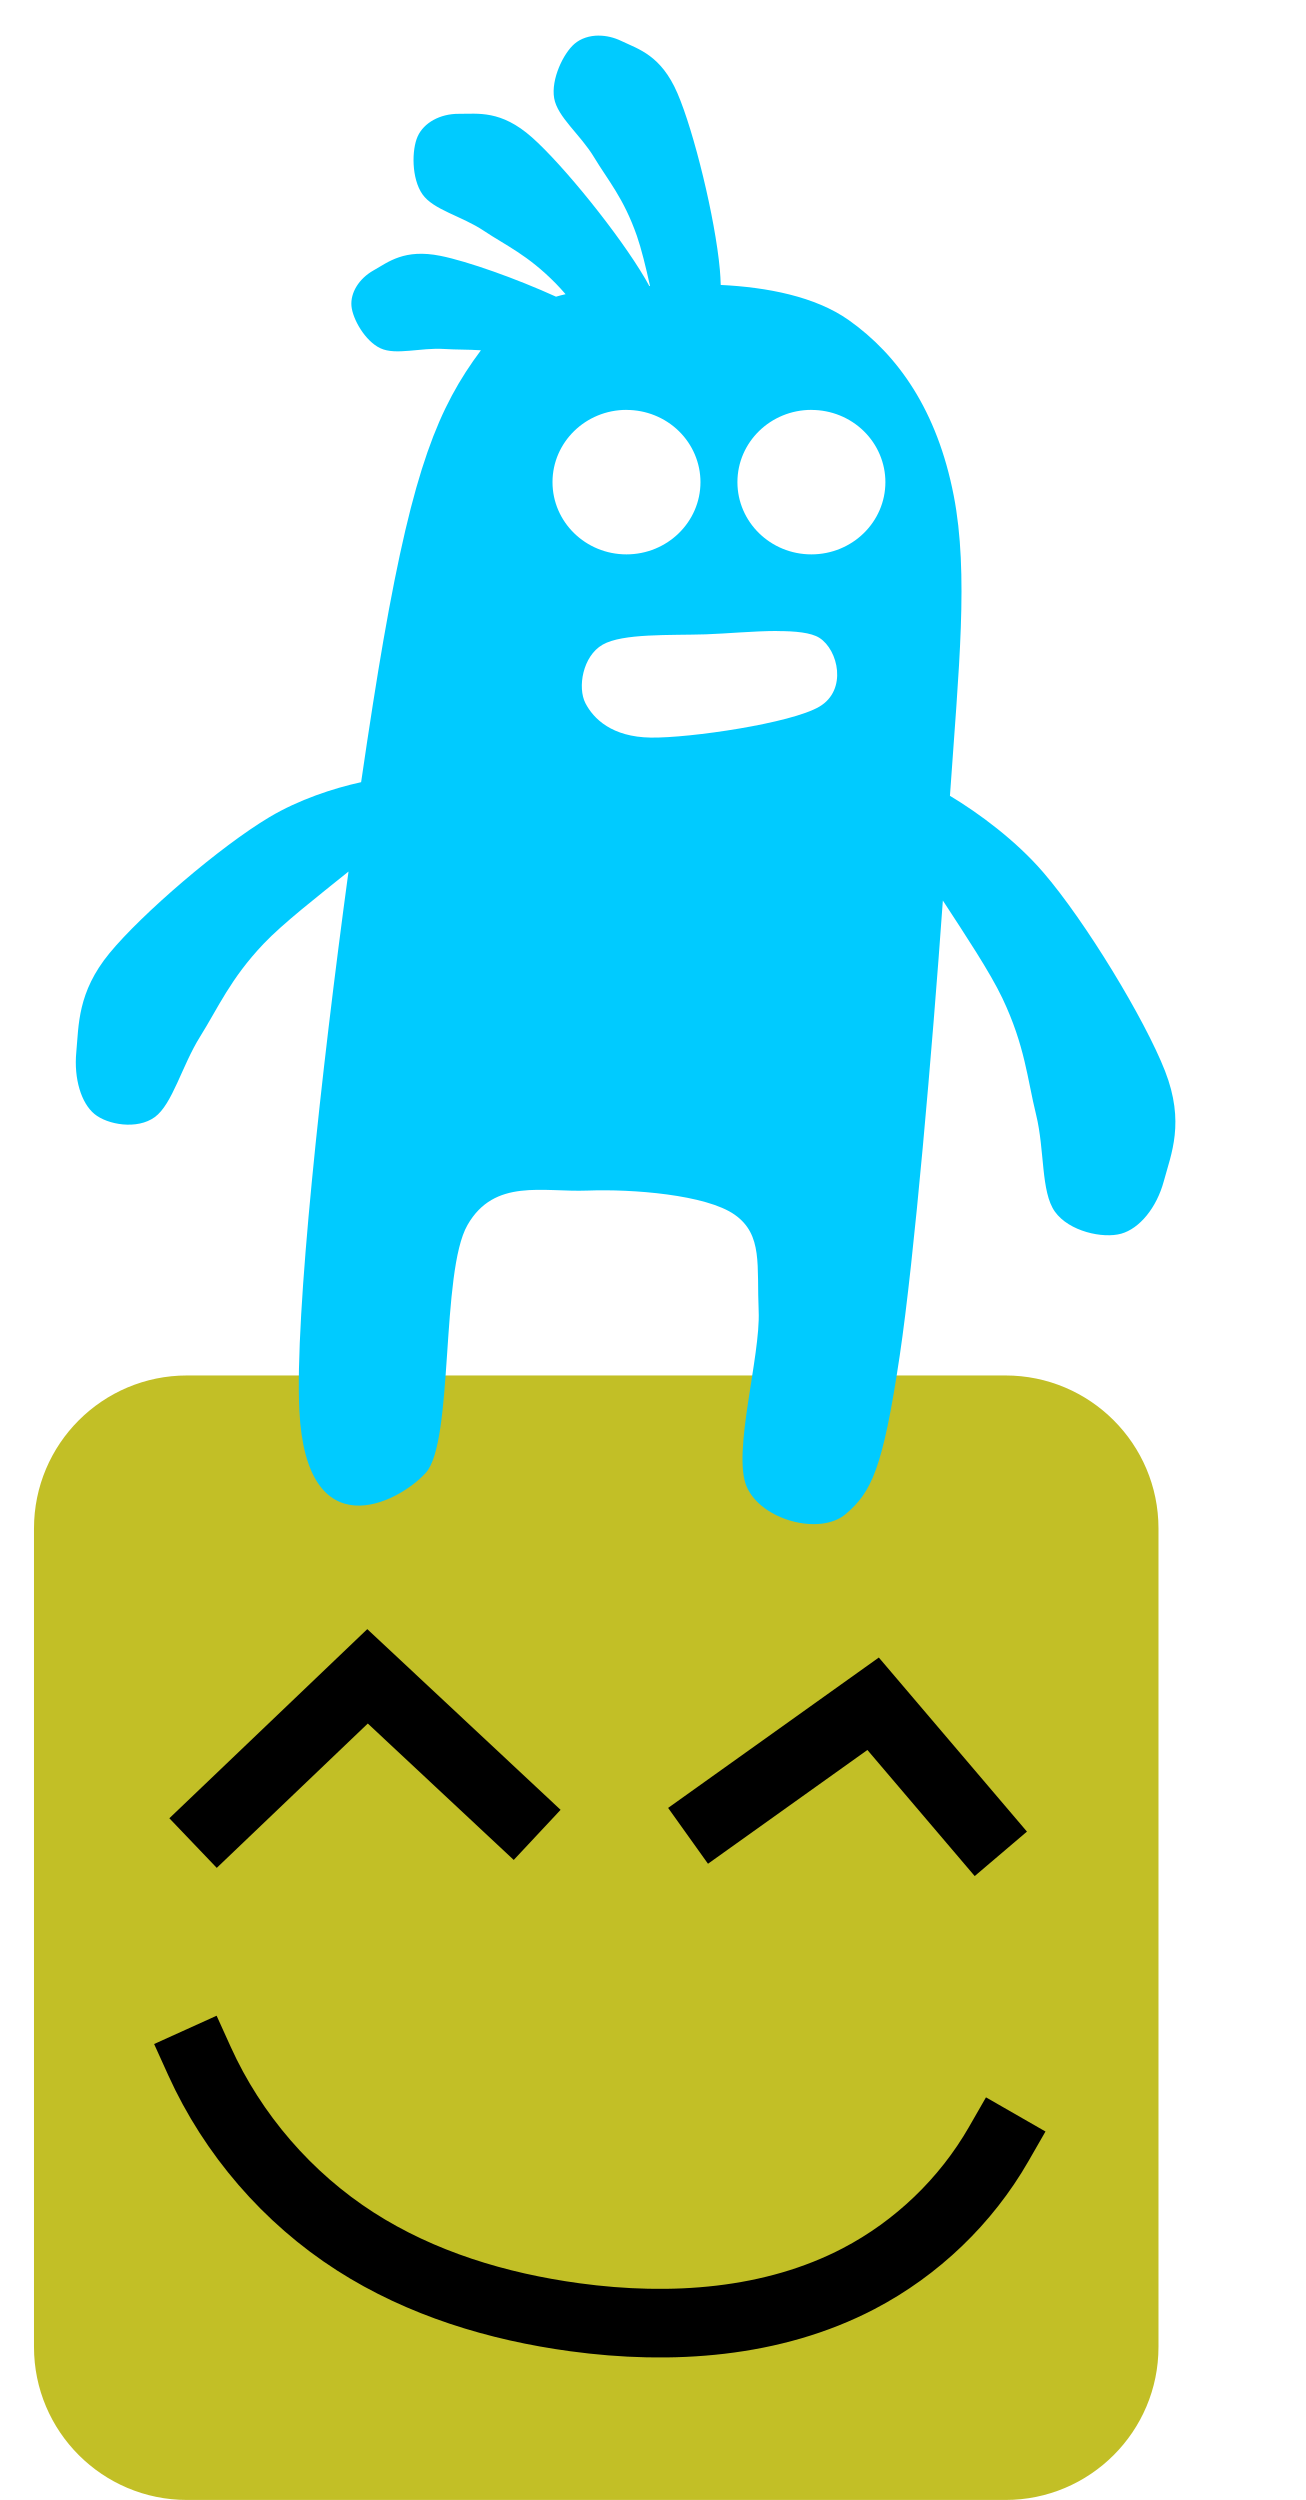
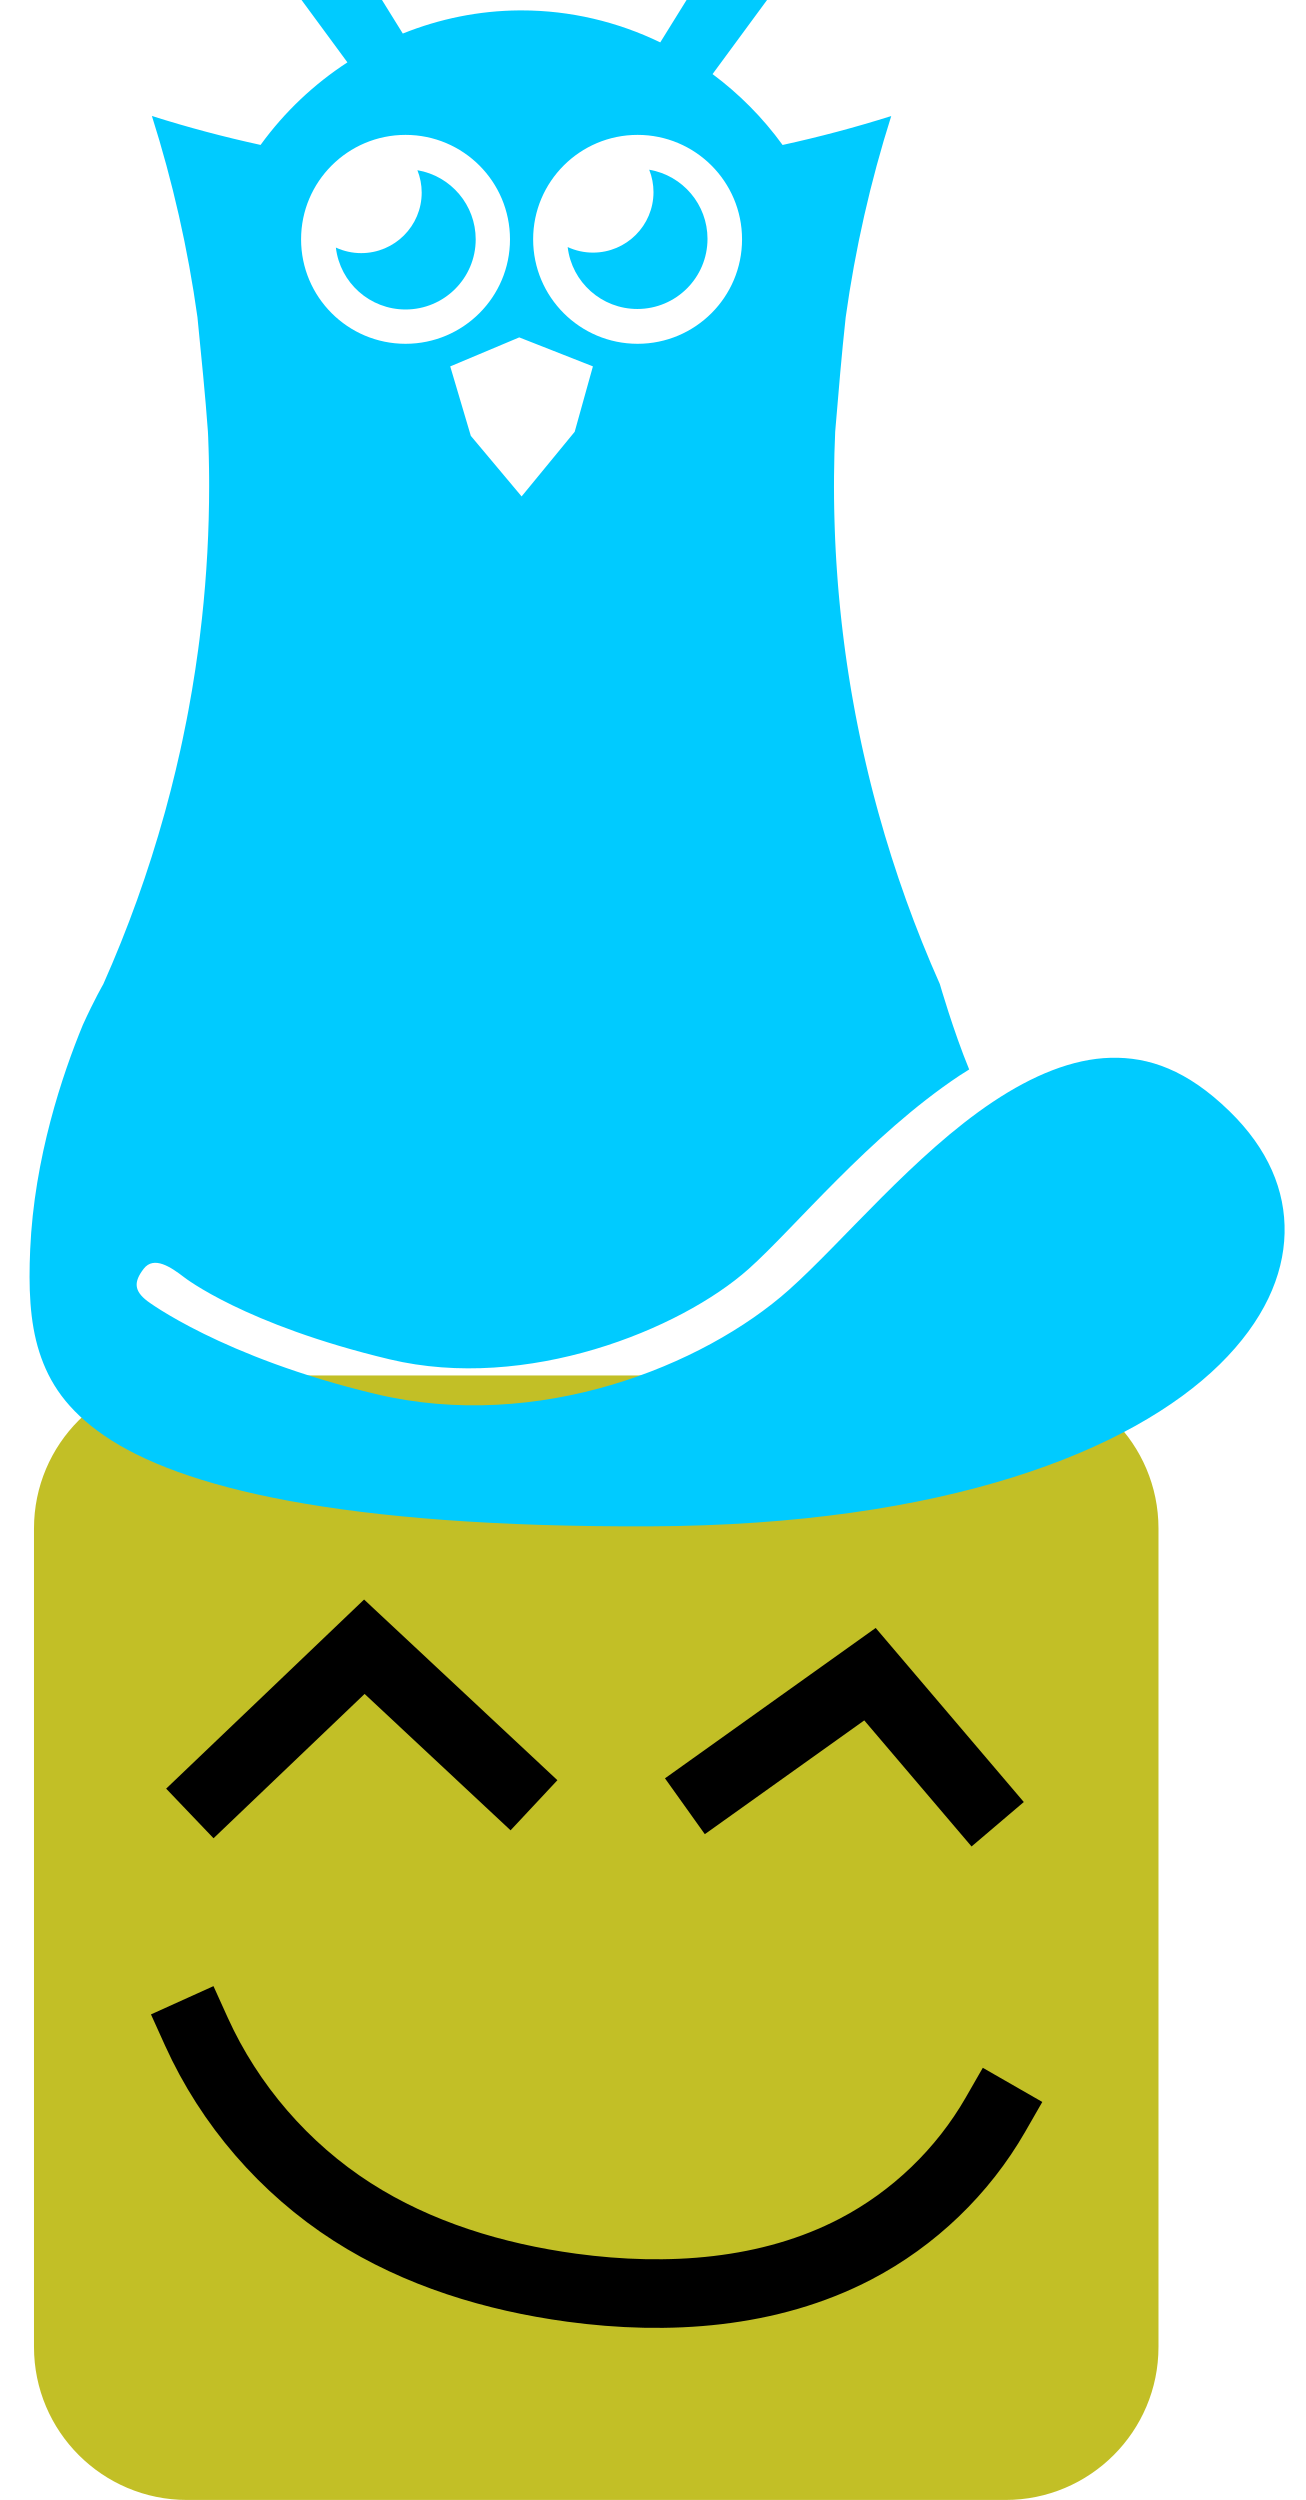
<svg xmlns="http://www.w3.org/2000/svg" width="28.546mm" height="54.66mm" viewBox="0 0 28.546 54.66" version="1.1" id="svg8">
  <defs id="defs2">
    </defs>
  <g id="layer1" transform="translate(-102.9679,-66.13182)">
    <rect style="fill:#c2bf26;fill-opacity:1;fill-rule:evenodd;stroke-width:0.1;stroke-linecap:round;stroke-linejoin:round" id="rect831" width="24.586" height="24.586" x="103.711" y="96.205" ry="3.346" />
-     <g id="g1255" transform="matrix(0.3187712,0.9478317,0.9478317,-0.3187712,-4.624854,15.5683)">
-       <g id="g836-5" transform="matrix(0.3602091,1.071043,1.071043,-0.3602091,-85.05734,82.83954)" style="stroke-width:0.885">
-         <path fill="#000000" fill-opacity="0" d="m 49.725,139.461 h 25.262 v 30.247 H 49.725 Z" fill-rule="nonzero" id="path836" style="fill:#00ffff;stroke:none;stroke-width:0.044;stroke-linecap:square;stroke-miterlimit:10" />
-         <path id="path838" style="fill:#00cbff;fill-opacity:1;stroke:none;stroke-width:0.044;stroke-linecap:square;stroke-miterlimit:10" d="m 61.312,140.15 c -0.181,-5e-4 -0.348,0.054 -0.47,0.158 -0.217,0.185 -0.458,0.687 -0.395,1.053 0.063,0.366 0.507,0.702 0.774,1.146 0.267,0.444 0.569,0.782 0.827,1.519 0.086,0.247 0.171,0.597 0.254,0.969 -0.005,2.5e-4 -0.009,5.2e-4 -0.014,7.8e-4 -0.026,-0.047 -0.052,-0.094 -0.078,-0.14 -0.506,-0.864 -1.593,-2.206 -2.194,-2.738 -0.601,-0.532 -1.044,-0.451 -1.412,-0.454 -0.368,-0.003 -0.679,0.175 -0.797,0.435 -0.118,0.259 -0.122,0.816 0.091,1.121 0.213,0.305 0.757,0.419 1.188,0.707 0.431,0.288 0.848,0.465 1.395,1.022 0.058,0.059 0.121,0.129 0.187,0.205 -0.062,0.014 -0.124,0.03 -0.185,0.048 -0.763,-0.347 -1.708,-0.684 -2.236,-0.79 -0.699,-0.14 -1.007,0.119 -1.294,0.281 -0.287,0.162 -0.45,0.437 -0.428,0.689 0.022,0.251 0.263,0.68 0.562,0.819 0.299,0.139 0.771,-0.016 1.231,0.013 0.238,0.015 0.461,0.009 0.712,0.025 -0.825,1.106 -1.306,2.286 -1.886,5.607 -0.125,0.717 -0.275,1.673 -0.432,2.75 -0.54,0.118 -1.208,0.339 -1.772,0.675 -0.954,0.568 -2.473,1.875 -3.096,2.633 -0.623,0.758 -0.594,1.396 -0.643,1.915 -0.049,0.519 0.097,0.987 0.351,1.197 0.253,0.209 0.828,0.309 1.168,0.06 0.341,-0.249 0.526,-0.997 0.876,-1.556 0.35,-0.559 0.584,-1.117 1.227,-1.795 0.376,-0.397 1.054,-0.923 1.645,-1.4 -0.528,3.887 -1.044,8.594 -0.951,10.435 0.137,2.685 1.904,1.798 2.447,1.198 0.542,-0.599 0.284,-3.884 0.806,-4.794 0.521,-0.91 1.462,-0.632 2.323,-0.666 0.861,-0.033 2.294,0.078 2.846,0.466 0.552,0.388 0.426,0.988 0.465,1.864 0.039,0.877 -0.513,2.741 -0.233,3.396 0.281,0.655 1.423,0.954 1.917,0.533 0.494,-0.422 0.716,-0.854 1.045,-3.063 0.281,-1.882 0.63,-5.932 0.835,-8.808 0.435,0.667 0.912,1.385 1.151,1.888 0.44,0.926 0.483,1.566 0.653,2.255 0.169,0.689 0.09,1.493 0.364,1.877 0.274,0.384 0.931,0.525 1.283,0.426 0.351,-0.099 0.684,-0.495 0.825,-1.019 0.141,-0.525 0.411,-1.134 0.022,-2.13 -0.389,-0.996 -1.54,-2.896 -2.357,-3.844 -0.527,-0.612 -1.24,-1.141 -1.804,-1.479 0.169,-2.447 0.367,-4.298 0.073,-5.81 -0.319,-1.642 -1.075,-2.719 -2.033,-3.396 -0.646,-0.456 -1.578,-0.635 -2.475,-0.679 -0.003,-0.1 -0.008,-0.199 -0.017,-0.296 -0.09,-0.997 -0.502,-2.674 -0.82,-3.412 -0.317,-0.737 -0.753,-0.853 -1.085,-1.012 -0.145,-0.07 -0.295,-0.104 -0.436,-0.104 z m 0.535,7.243 c 0.38,0 0.744,0.147 1.012,0.409 0.268,0.262 0.419,0.618 0.419,0.988 0,0.772 -0.641,1.398 -1.432,1.398 -0.791,0 -1.431,-0.626 -1.431,-1.398 0,-0.772 0.641,-1.398 1.431,-1.398 z m 3.578,0 c 0.38,0 0.744,0.147 1.012,0.409 0.268,0.262 0.419,0.618 0.419,0.988 0,0.772 -0.641,1.398 -1.432,1.398 -0.791,0 -1.431,-0.626 -1.431,-1.398 0,-0.772 0.641,-1.398 1.431,-1.398 z m -0.666,4.279 c 0.353,-6.6e-4 0.66,0.029 0.82,0.131 0.366,0.233 0.544,1.01 0,1.331 -0.544,0.322 -2.508,0.61 -3.262,0.599 -0.755,-0.011 -1.11,-0.366 -1.265,-0.666 -0.155,-0.3 -0.055,-0.91 0.333,-1.132 0.388,-0.222 1.298,-0.178 1.997,-0.2 0.393,-0.013 0.923,-0.064 1.377,-0.065 z" />
-       </g>
-       <path style="fill:none;fill-opacity:0.998;stroke:#000000;stroke-width:1.5;stroke-linecap:square" d="m 121.445,77.696 -1.921,4.099 3.808,2.054" id="path842" />
-       <path style="fill:none;fill-opacity:0.998;stroke:#000000;stroke-width:1.5;stroke-linecap:square" d="m 124.845,88.043 -1.229,4.038 3.304,1.322" id="path846" />
-       <path style="fill:none;fill-opacity:0.998;stroke:#000000;stroke-width:1.5;stroke-linecap:square" d="m 126.327,75.631 c 1.752,0.177 3.449,0.87 4.823,1.972 1.331,1.067 2.345,2.492 3.101,4.021 0.941,1.901 1.509,4.056 1.178,6.151 -0.224,1.416 -0.86,2.765 -1.811,3.838" id="path850" />
+     <path style="fill:none;fill-opacity:0.998;stroke:#000000;stroke-width:1.5;stroke-linecap:square" d="m 107.661,105.263 3.273,-3.127 3.161,2.954" id="path842" />
+     <path style="fill:none;fill-opacity:0.998;stroke:#000000;stroke-width:1.5;stroke-linecap:square" d="m 118.553,105.188 3.436,-2.452 2.306,2.71" id="path846" />
+     <path style="fill:none;fill-opacity:0.998;stroke:#000000;stroke-width:1.5;stroke-linecap:square" d="m 107.261,110.549 c 0.726,1.605 1.924,2.992 3.406,3.943 1.436,0.922 3.109,1.428 4.8,1.658 2.102,0.285 4.325,0.137 6.206,-0.844 1.271,-0.663 2.346,-1.696 3.06,-2.94" id="path850" />
+     <g id="g905" style="fill:#00cbff;fill-opacity:1" transform="matrix(0.2645833,0,0,0.2645833,94.84941,62.44014)">
+       <path id="path2492" style="fill:#00cbff;fill-opacity:1;stroke:none;stroke-width:1.002;stroke-linecap:round" d="m 55.797,7.613 c -0.56,0.018 -1.098,0.224 -1.527,0.584 -1.058,0.887 -1.197,2.463 -0.311,3.521 l 5.434,7.389 c -2.744,1.785 -5.188,4.079 -7.176,6.822 C 49.188,25.27 46.192,24.472 43.236,23.537 44.956,28.964 46.215,34.526 47,40.164 c 0.324,3.296 0.652,6.478 0.865,9.449 0.007,0.14 0.013,0.28 0.02,0.42 l 0.004,0.094 0.006,0.191 c 0.009,0.218 0.016,0.436 0.023,0.654 0.008,0.251 0.015,0.501 0.021,0.752 l 0.002,0.094 c 0.005,0.251 0.01,0.501 0.014,0.752 l 0.002,0.094 c 0.004,0.251 0.006,0.501 0.008,0.752 0.002,0.234 0.002,0.467 0.002,0.701 -2.26e-4,3.667 -0.2,7.331 -0.598,10.977 -0.061,0.561 -0.127,1.122 -0.197,1.682 -0.035,0.279 -0.072,0.559 -0.109,0.838 -0.075,0.559 -0.155,1.118 -0.24,1.676 -0.085,0.558 -0.174,1.115 -0.268,1.672 -0.094,0.556 -0.192,1.112 -0.295,1.666 -0.052,0.277 -0.104,0.554 -0.158,0.83 -0.108,0.554 -0.221,1.106 -0.338,1.658 -0.058,0.276 -0.117,0.552 -0.178,0.828 -0.122,0.551 -0.248,1.1 -0.379,1.648 -0.131,0.549 -0.266,1.096 -0.406,1.643 -0.14,0.546 -0.285,1.091 -0.434,1.635 v 0.002 c -0.028,0.103 -0.057,0.206 -0.086,0.309 -1.337,4.818 -3.029,9.531 -5.062,14.1 0,0 -0.735,1.262 -1.691,3.369 -1.676,4.069 -4.022,10.994 -4.35,18.564 -0.132,3.059 -0.055,5.937 0.756,8.467 0.811,2.53 2.272,4.784 5.377,6.914 6.21,4.259 19.384,7.589 45.121,7.488 24.367,-0.096 39.762,-6.227 47.043,-13.383 3.641,-3.578 5.278,-7.32 5.361,-10.84 0.084,-3.52 -1.354,-6.966 -4.553,-10.082 -3.511,-3.421 -6.666,-4.494 -9.82,-4.414 -3.154,0.08 -6.457,1.461 -9.715,3.631 -6.516,4.341 -12.428,11.588 -16.873,15.549 -7.052,6.283 -20.742,11.807 -34.158,8.602 -12.729,-3.041 -18.859,-7.68 -18.859,-7.68 -1.094,-0.842 -1.141,-1.574 -0.299,-2.669 0.843,-1.094 2.254,-0.135 3.348,0.708 0,0 4.975,3.911 16.973,6.777 11.31,2.703 24.023,-2.439 29.67,-7.471 3.75,-3.341 9.971,-11.012 17.428,-15.979 0.261,-0.174 0.53,-0.336 0.795,-0.504 -1.304,-3.164 -2.424,-7.055 -2.424,-7.055 -2.033,-4.568 -3.724,-9.28 -5.061,-14.098 -0.075,-0.272 -0.15,-0.544 -0.223,-0.816 -0.073,-0.272 -0.146,-0.545 -0.217,-0.818 -0.071,-0.273 -0.14,-0.547 -0.209,-0.82 -0.068,-0.273 -0.135,-0.547 -0.201,-0.82 -0.066,-0.274 -0.131,-0.549 -0.195,-0.824 -0.064,-0.273 -0.126,-0.547 -0.188,-0.82 l -0.002,-0.006 c -0.062,-0.274 -0.122,-0.549 -0.182,-0.824 -0.059,-0.276 -0.117,-0.552 -0.174,-0.828 -0.057,-0.276 -0.113,-0.552 -0.168,-0.828 -0.055,-0.277 -0.109,-0.554 -0.162,-0.832 -0.052,-0.277 -0.103,-0.554 -0.152,-0.832 -0.029,-0.16 -0.058,-0.32 -0.086,-0.48 -0.033,-0.187 -0.066,-0.375 -0.098,-0.562 -0.035,-0.208 -0.07,-0.417 -0.104,-0.625 -0.045,-0.278 -0.09,-0.556 -0.133,-0.834 -0.043,-0.279 -0.086,-0.558 -0.127,-0.838 -0.041,-0.279 -0.081,-0.558 -0.119,-0.838 -0.038,-0.279 -0.075,-0.558 -0.111,-0.838 -0.036,-0.28 -0.071,-0.56 -0.105,-0.84 -0.034,-0.28 -0.066,-0.56 -0.098,-0.84 -0.021,-0.191 -0.042,-0.383 -0.062,-0.574 -0.018,-0.168 -0.036,-0.336 -0.053,-0.504 -0.028,-0.276 -0.054,-0.552 -0.08,-0.828 -0.015,-0.163 -0.03,-0.327 -0.045,-0.49 l -0.012,-0.133 c -0.018,-0.2 -0.034,-0.4 -0.051,-0.6 -0.012,-0.154 -0.024,-0.307 -0.035,-0.461 l -0.004,-0.047 c -0.019,-0.256 -0.037,-0.512 -0.055,-0.768 -0.015,-0.217 -0.029,-0.435 -0.043,-0.652 -0.017,-0.282 -0.034,-0.564 -0.049,-0.846 -0.01,-0.194 -0.02,-0.388 -0.029,-0.582 -0.007,-0.147 -0.015,-0.294 -0.021,-0.441 -0.009,-0.222 -0.018,-0.444 -0.025,-0.666 -0.01,-0.282 -0.019,-0.564 -0.027,-0.846 -0.006,-0.206 -0.011,-0.413 -0.016,-0.619 -0.004,-0.151 -0.007,-0.302 -0.01,-0.453 v -0.035 c -0.005,-0.259 -0.009,-0.518 -0.012,-0.777 v -0.178 c -0.002,-0.238 -0.003,-0.475 -0.004,-0.713 v -0.08 c 1.25e-4,-0.282 0.001,-0.564 0.004,-0.846 0.01,-1.217 0.042,-2.434 0.096,-3.65 v -0.002 c 0.293,-3.498 0.533,-6.372 0.867,-9.449 0.785,-5.64 2.044,-11.203 3.764,-16.631 -2.955,0.934 -5.951,1.731 -8.979,2.391 -1.646,-2.271 -3.606,-4.234 -5.787,-5.857 l 6.143,-8.353 C 96.596,10.661 96.456,9.084 95.398,8.197 94.969,7.837 94.431,7.631 93.871,7.613 93.105,7.589 92.37,7.918 91.877,8.506 l -2.227,2.654 -3.812,-3.197 C 85.575,7.743 85.245,7.62 84.902,7.613 c -0.453,-0.009 -0.886,0.188 -1.178,0.535 -0.532,0.635 -0.449,1.581 0.186,2.113 l 3.814,3.199 -2.479,3.996 C 81.707,15.745 77.805,14.813 73.785,14.812 c -0.063,-2.28e-4 -0.126,-2.28e-4 -0.189,0 -3.34,0.024 -6.596,0.694 -9.627,1.914 l -2.025,-3.266 3.814,-3.199 c 0.635,-0.532 0.718,-1.478 0.186,-2.113 -0.292,-0.347 -0.724,-0.544 -1.178,-0.535 -0.343,0.006 -0.673,0.13 -0.936,0.35 l -3.812,3.197 -2.227,-2.654 C 57.298,7.918 56.563,7.589 55.797,7.613 Z m 8.4,17.486 c 4.766,5.47e-4 8.63,3.864 8.631,8.631 5.31e-4,4.767 -3.864,8.632 -8.631,8.633 -4.768,5.32e-4 -8.633,-3.865 -8.633,-8.633 5.47e-4,-4.767 3.866,-8.631 8.633,-8.631 z m 19.174,0 c 4.767,-5.31e-4 8.632,3.864 8.633,8.631 5.31e-4,4.768 -3.865,8.633 -8.633,8.633 -4.767,-5.47e-4 -8.631,-3.866 -8.631,-8.633 5.47e-4,-4.766 3.864,-8.63 8.631,-8.631 z m -9.779,16.734 6.088,2.396 -1.506,5.404 -4.387,5.342 -4.197,-5.006 -1.701,-5.738 z" />
+       <path id="path2669-9" style="font-variation-settings:normal;vector-effect:none;fill:#00cbff;fill-opacity:1;stroke:none;stroke-width:0.517;stroke-linecap:round;stroke-linejoin:miter;stroke-miterlimit:4;stroke-dasharray:none;stroke-dashoffset:0;stroke-opacity:1;stop-color:#000000" d="m 65.176,28.018 a 5,5 0 0 1 0.355,1.852 5,5 0 0 1 -5,5 5,5 0 0 1 -2.092,-0.459 5.797,5.797 0 0 0 5.758,5.117 5.797,5.797 0 0 0 5.797,-5.797 5.797,5.797 0 0 0 -4.818,-5.713 z" />
+       <path id="path2669-9-0" style="font-variation-settings:normal;vector-effect:none;fill:#00cbff;fill-opacity:1;stroke:none;stroke-width:0.517;stroke-linecap:round;stroke-linejoin:miter;stroke-miterlimit:4;stroke-dasharray:none;stroke-dashoffset:0;stroke-opacity:1;stop-color:#000000" d="m 84.331,27.976 a 5,5 0 0 1 0.355,1.852 5,5 0 0 1 -5,5 5,5 0 0 1 -2.092,-0.459 5.797,5.797 0 0 0 5.758,5.117 5.797,5.797 0 0 0 5.797,-5.797 5.797,5.797 0 0 0 -4.818,-5.713 z" />
    </g>
  </g>
</svg>
